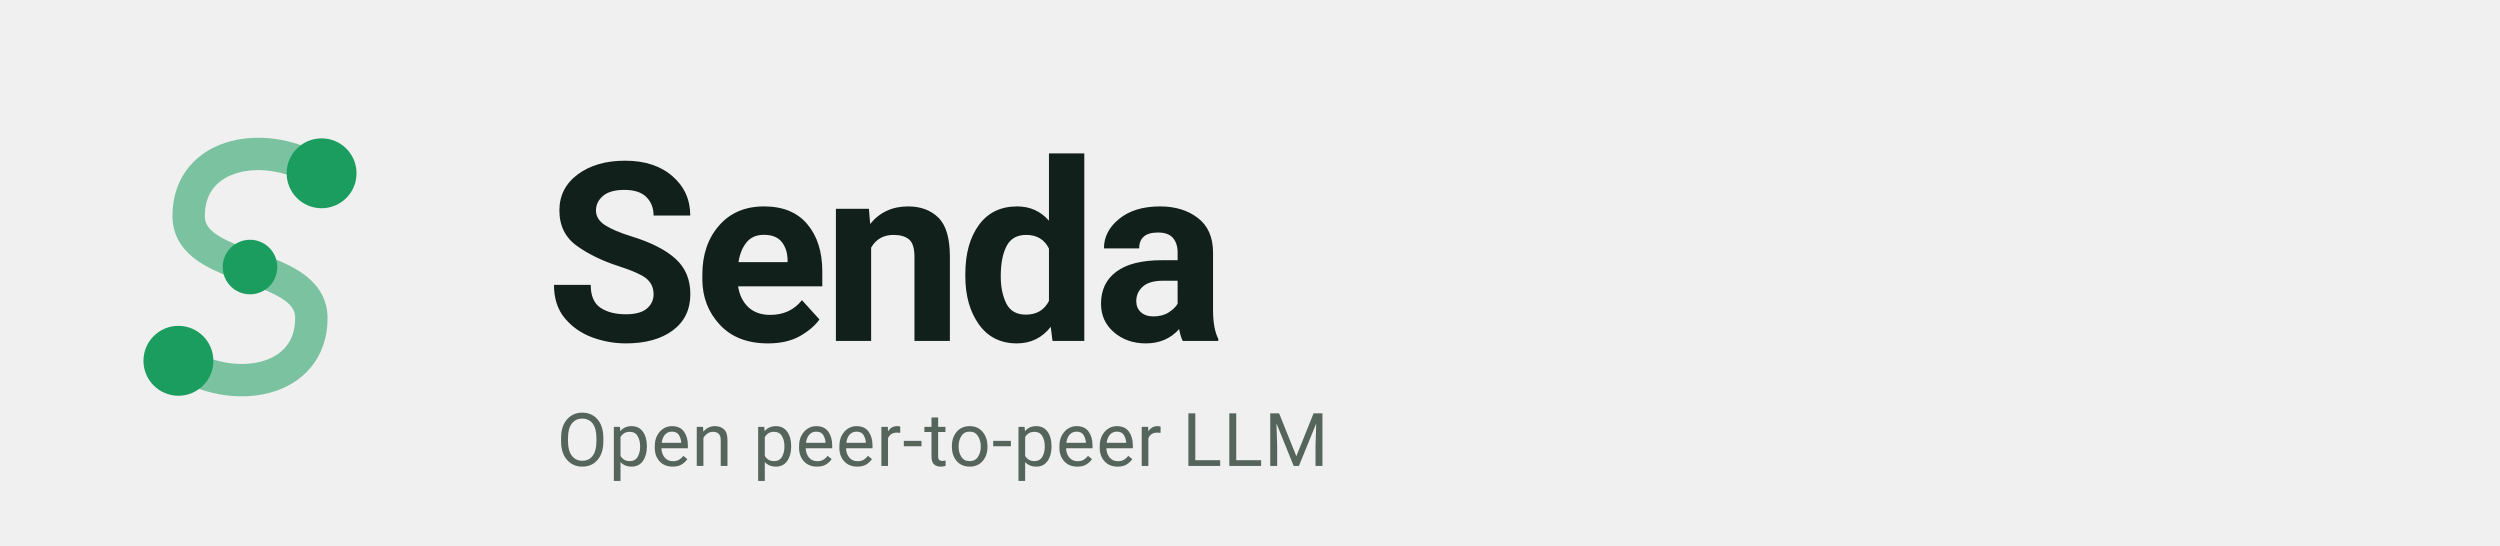
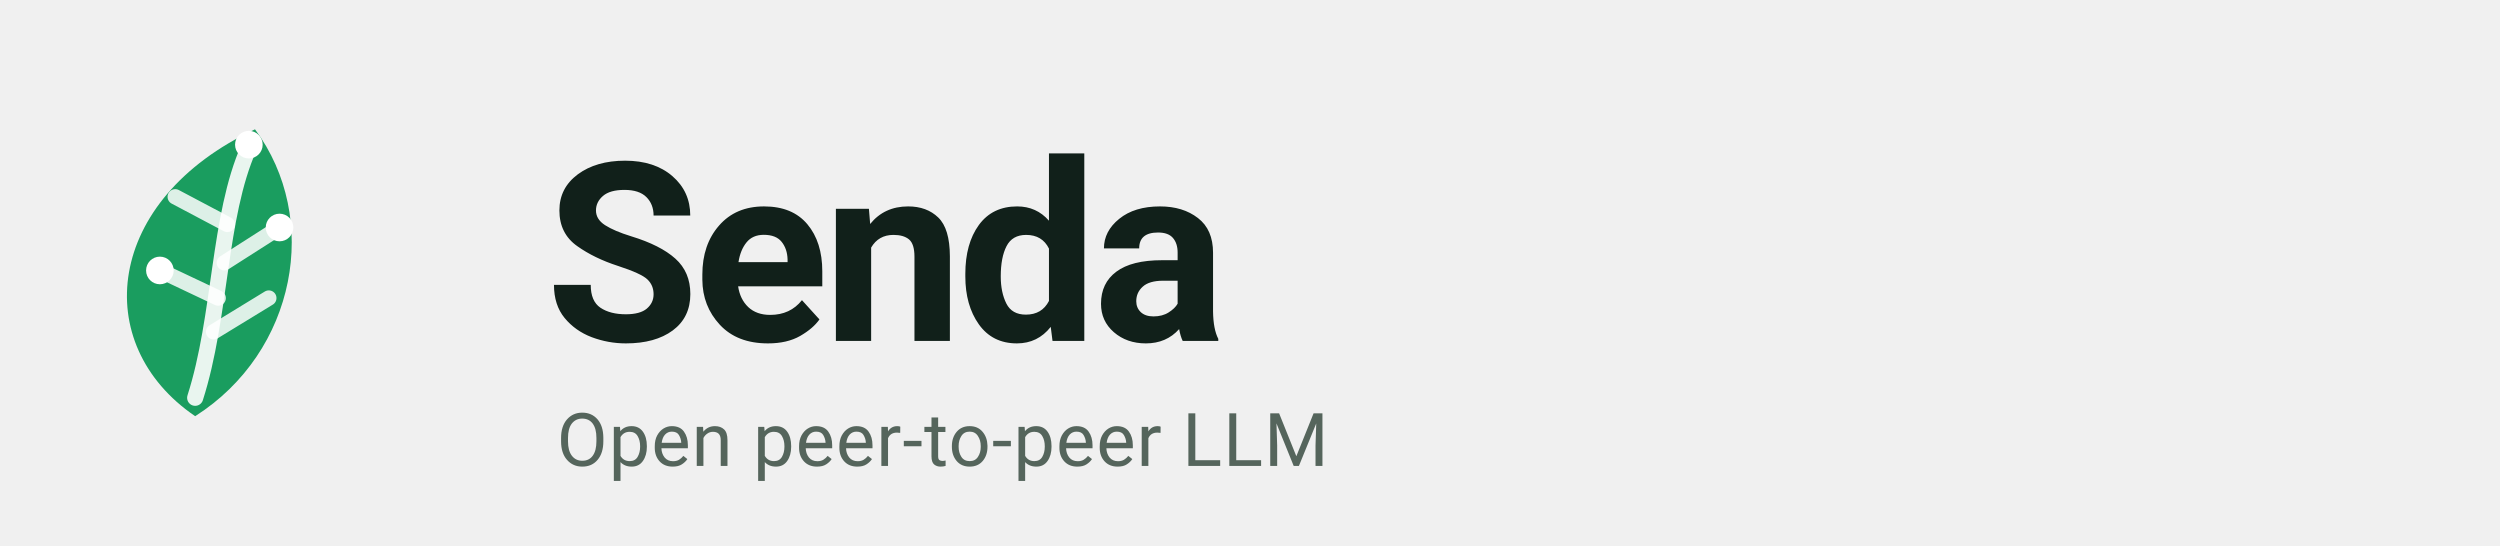
<svg xmlns="http://www.w3.org/2000/svg" width="440" height="96" viewBox="0 0 440 96" role="img" aria-label="Senda logo">
-   <g transform="translate(8 11) scale(3.0)">
-     <path d="M16.2 6.5 C13 4.4 8.4 5.2 8.4 9 C8.4 12.4 15.6 11.6 15.6 15 C15.6 18.8 11 19.6 7.8 17.5" fill="none" stroke="#1a9d5f" stroke-width="1.9" stroke-linecap="round" stroke-opacity="0.55" />
-     <circle cx="16.2" cy="6.5" r="2.05" fill="#1a9d5f" />
-     <circle cx="7.8" cy="17.5" r="2.05" fill="#1a9d5f" />
-     <circle cx="12" cy="12" r="1.6" fill="#1a9d5f" />
+   <g transform="translate(6 15.2) scale(2.7)">
+     <path d="M10.5 21.5 C 3.6 16.8 4.6 7.4 14.4 2.8 C 18.7 8.6 17.1 17.3 10.5 21.5 Z" fill="#1a9d5f" />
+     <path d="M10.5 20.3 C 12.2 15 12 8.5 14 4" fill="none" stroke="#ffffff" stroke-width="1.05" stroke-linecap="round" opacity="0.9" />
+     <path d="M11.7 16 L15.3 13.8 M12.4 11.5 L16 9.2 M12 13.8 L8.2 12 M12.6 9 L9.2 7.2" fill="none" stroke="#ffffff" stroke-width="1" stroke-linecap="round" opacity="0.85" />
+     <circle cx="14" cy="3.8" r="0.9" fill="#ffffff" />
+     <circle cx="16" cy="9.2" r="0.9" fill="#ffffff" />
+     <circle cx="8.2" cy="12" r="0.9" fill="#ffffff" />
  </g>
  <text x="96" y="60" font-family="-apple-system, BlinkMacSystemFont, 'Segoe UI', Roboto, sans-serif" font-size="44" font-weight="700" letter-spacing="-1" fill="#11201a">Senda</text>
  <text x="98" y="82" font-family="-apple-system, BlinkMacSystemFont, 'Segoe UI', Roboto, sans-serif" font-size="13" fill="#55655c" letter-spacing="0.2">Open peer-to-peer LLM</text>
</svg>
